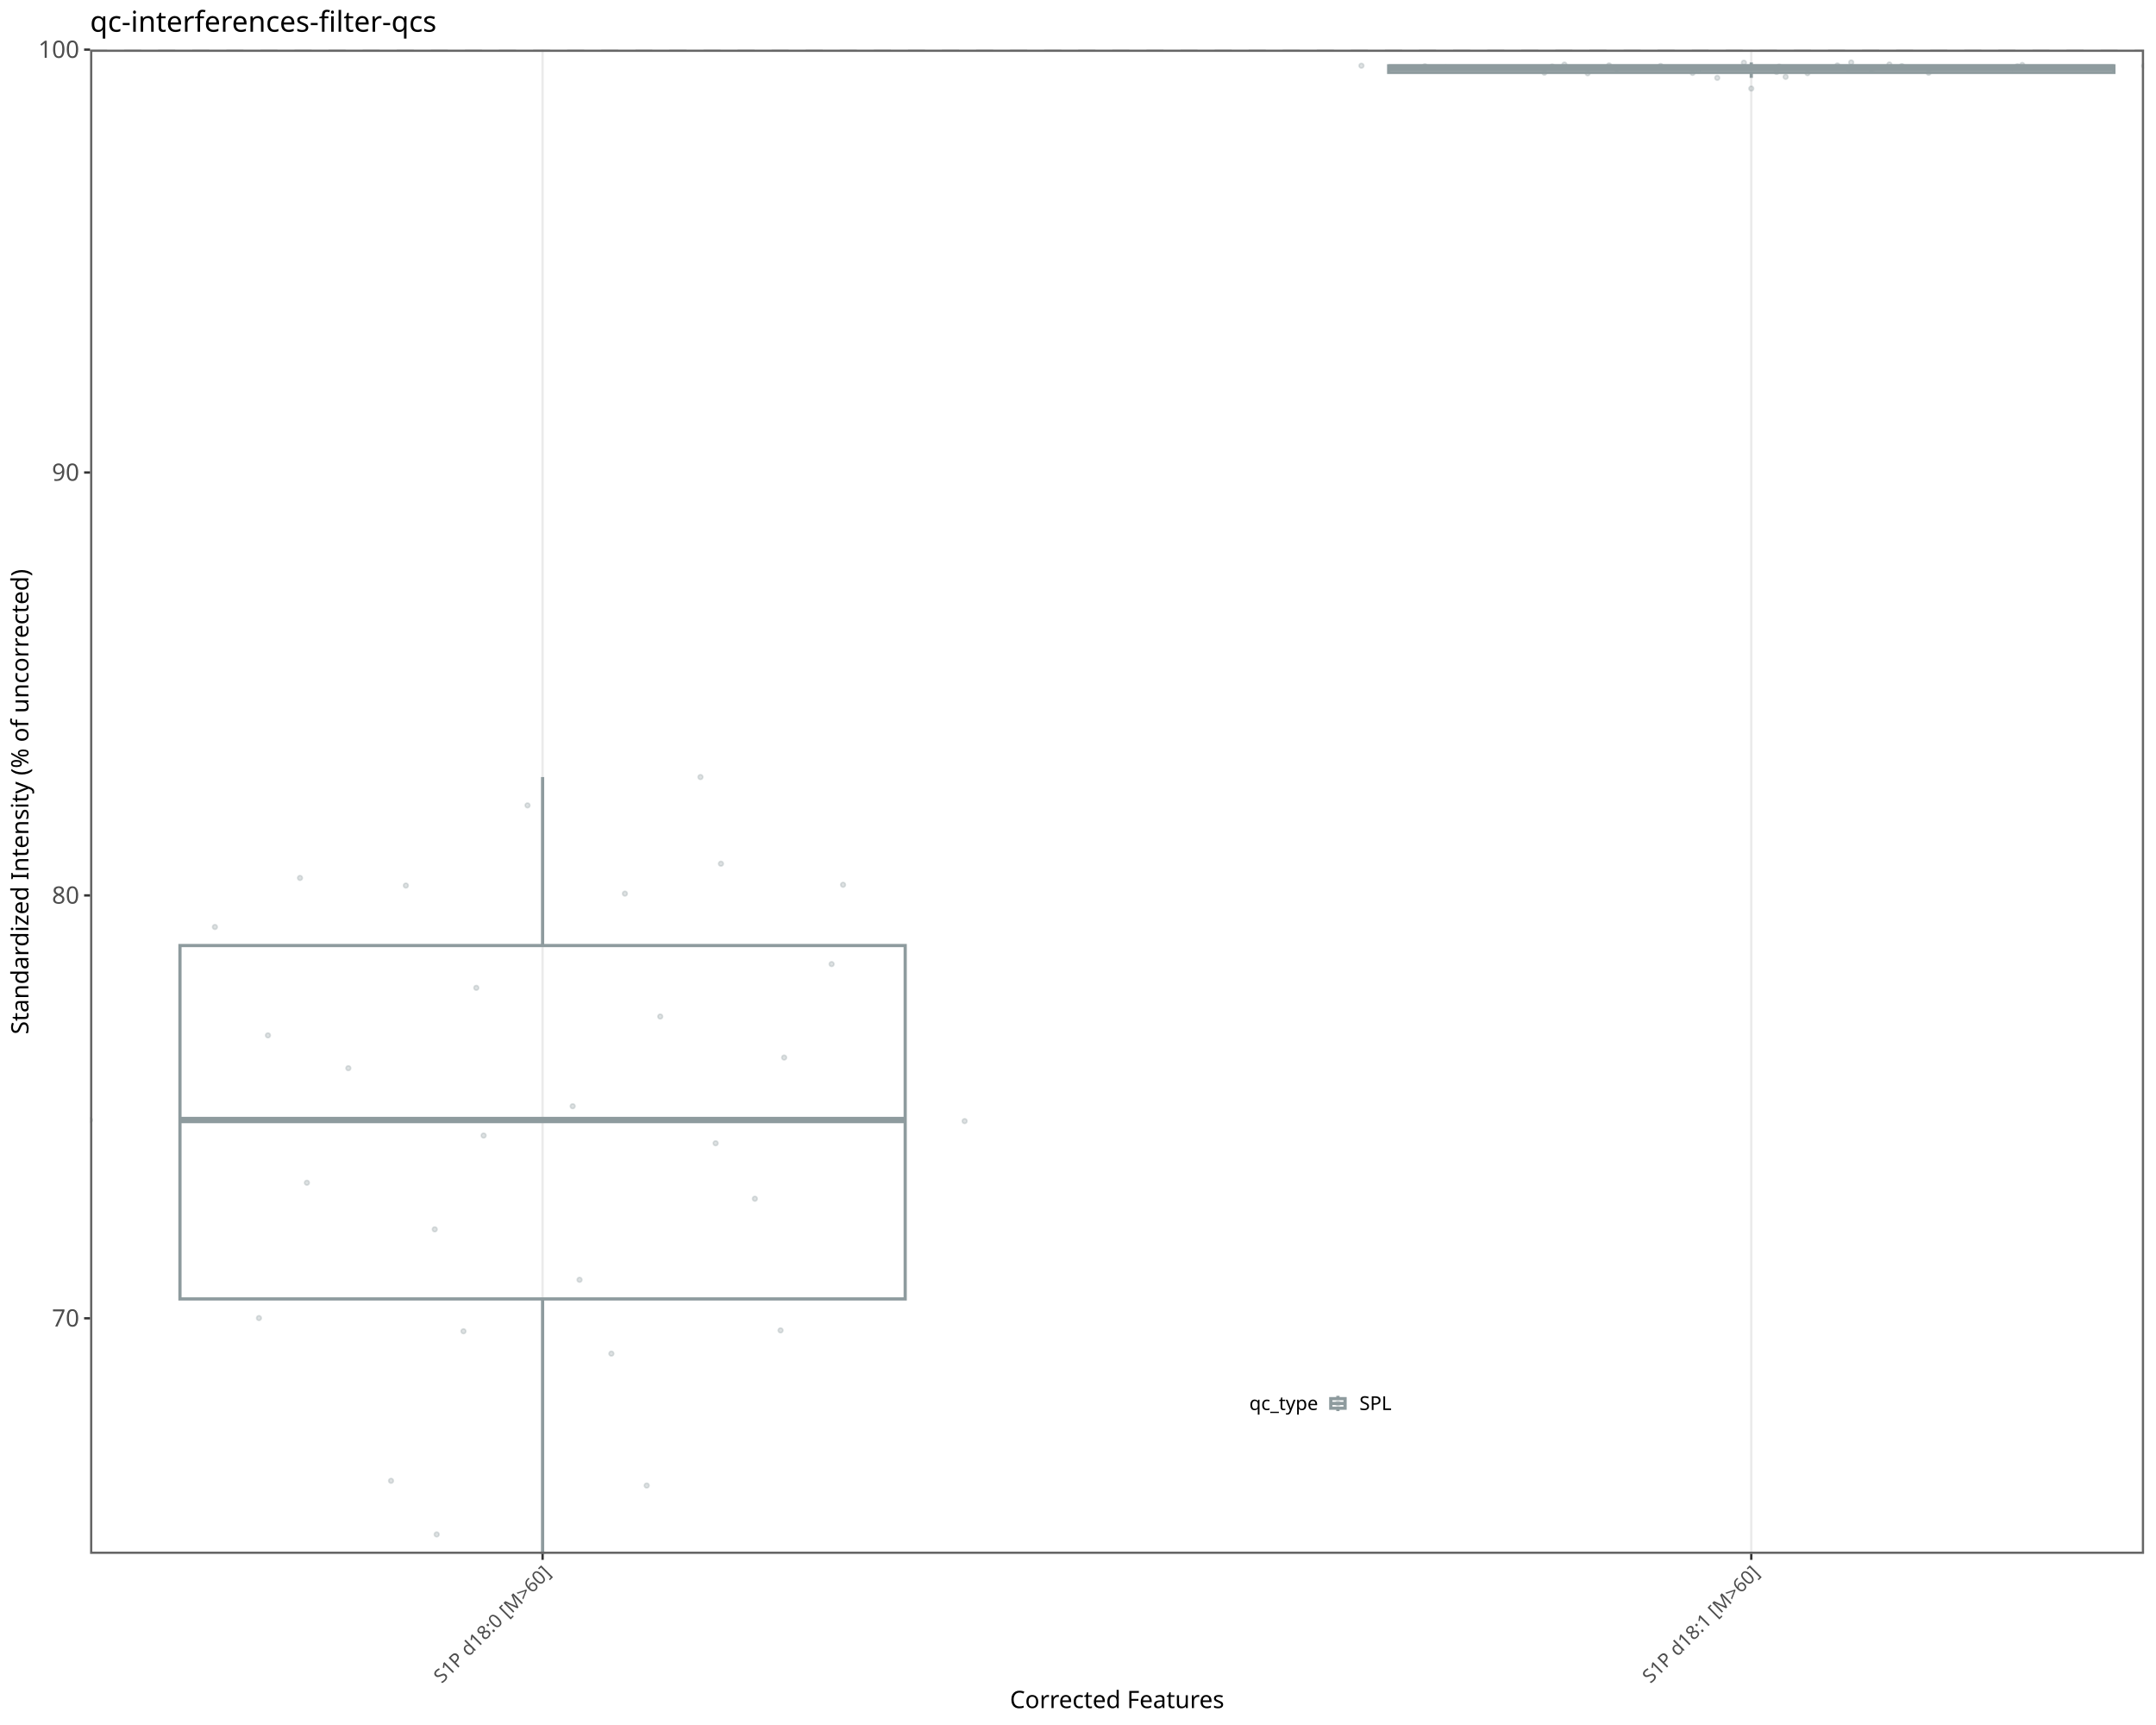
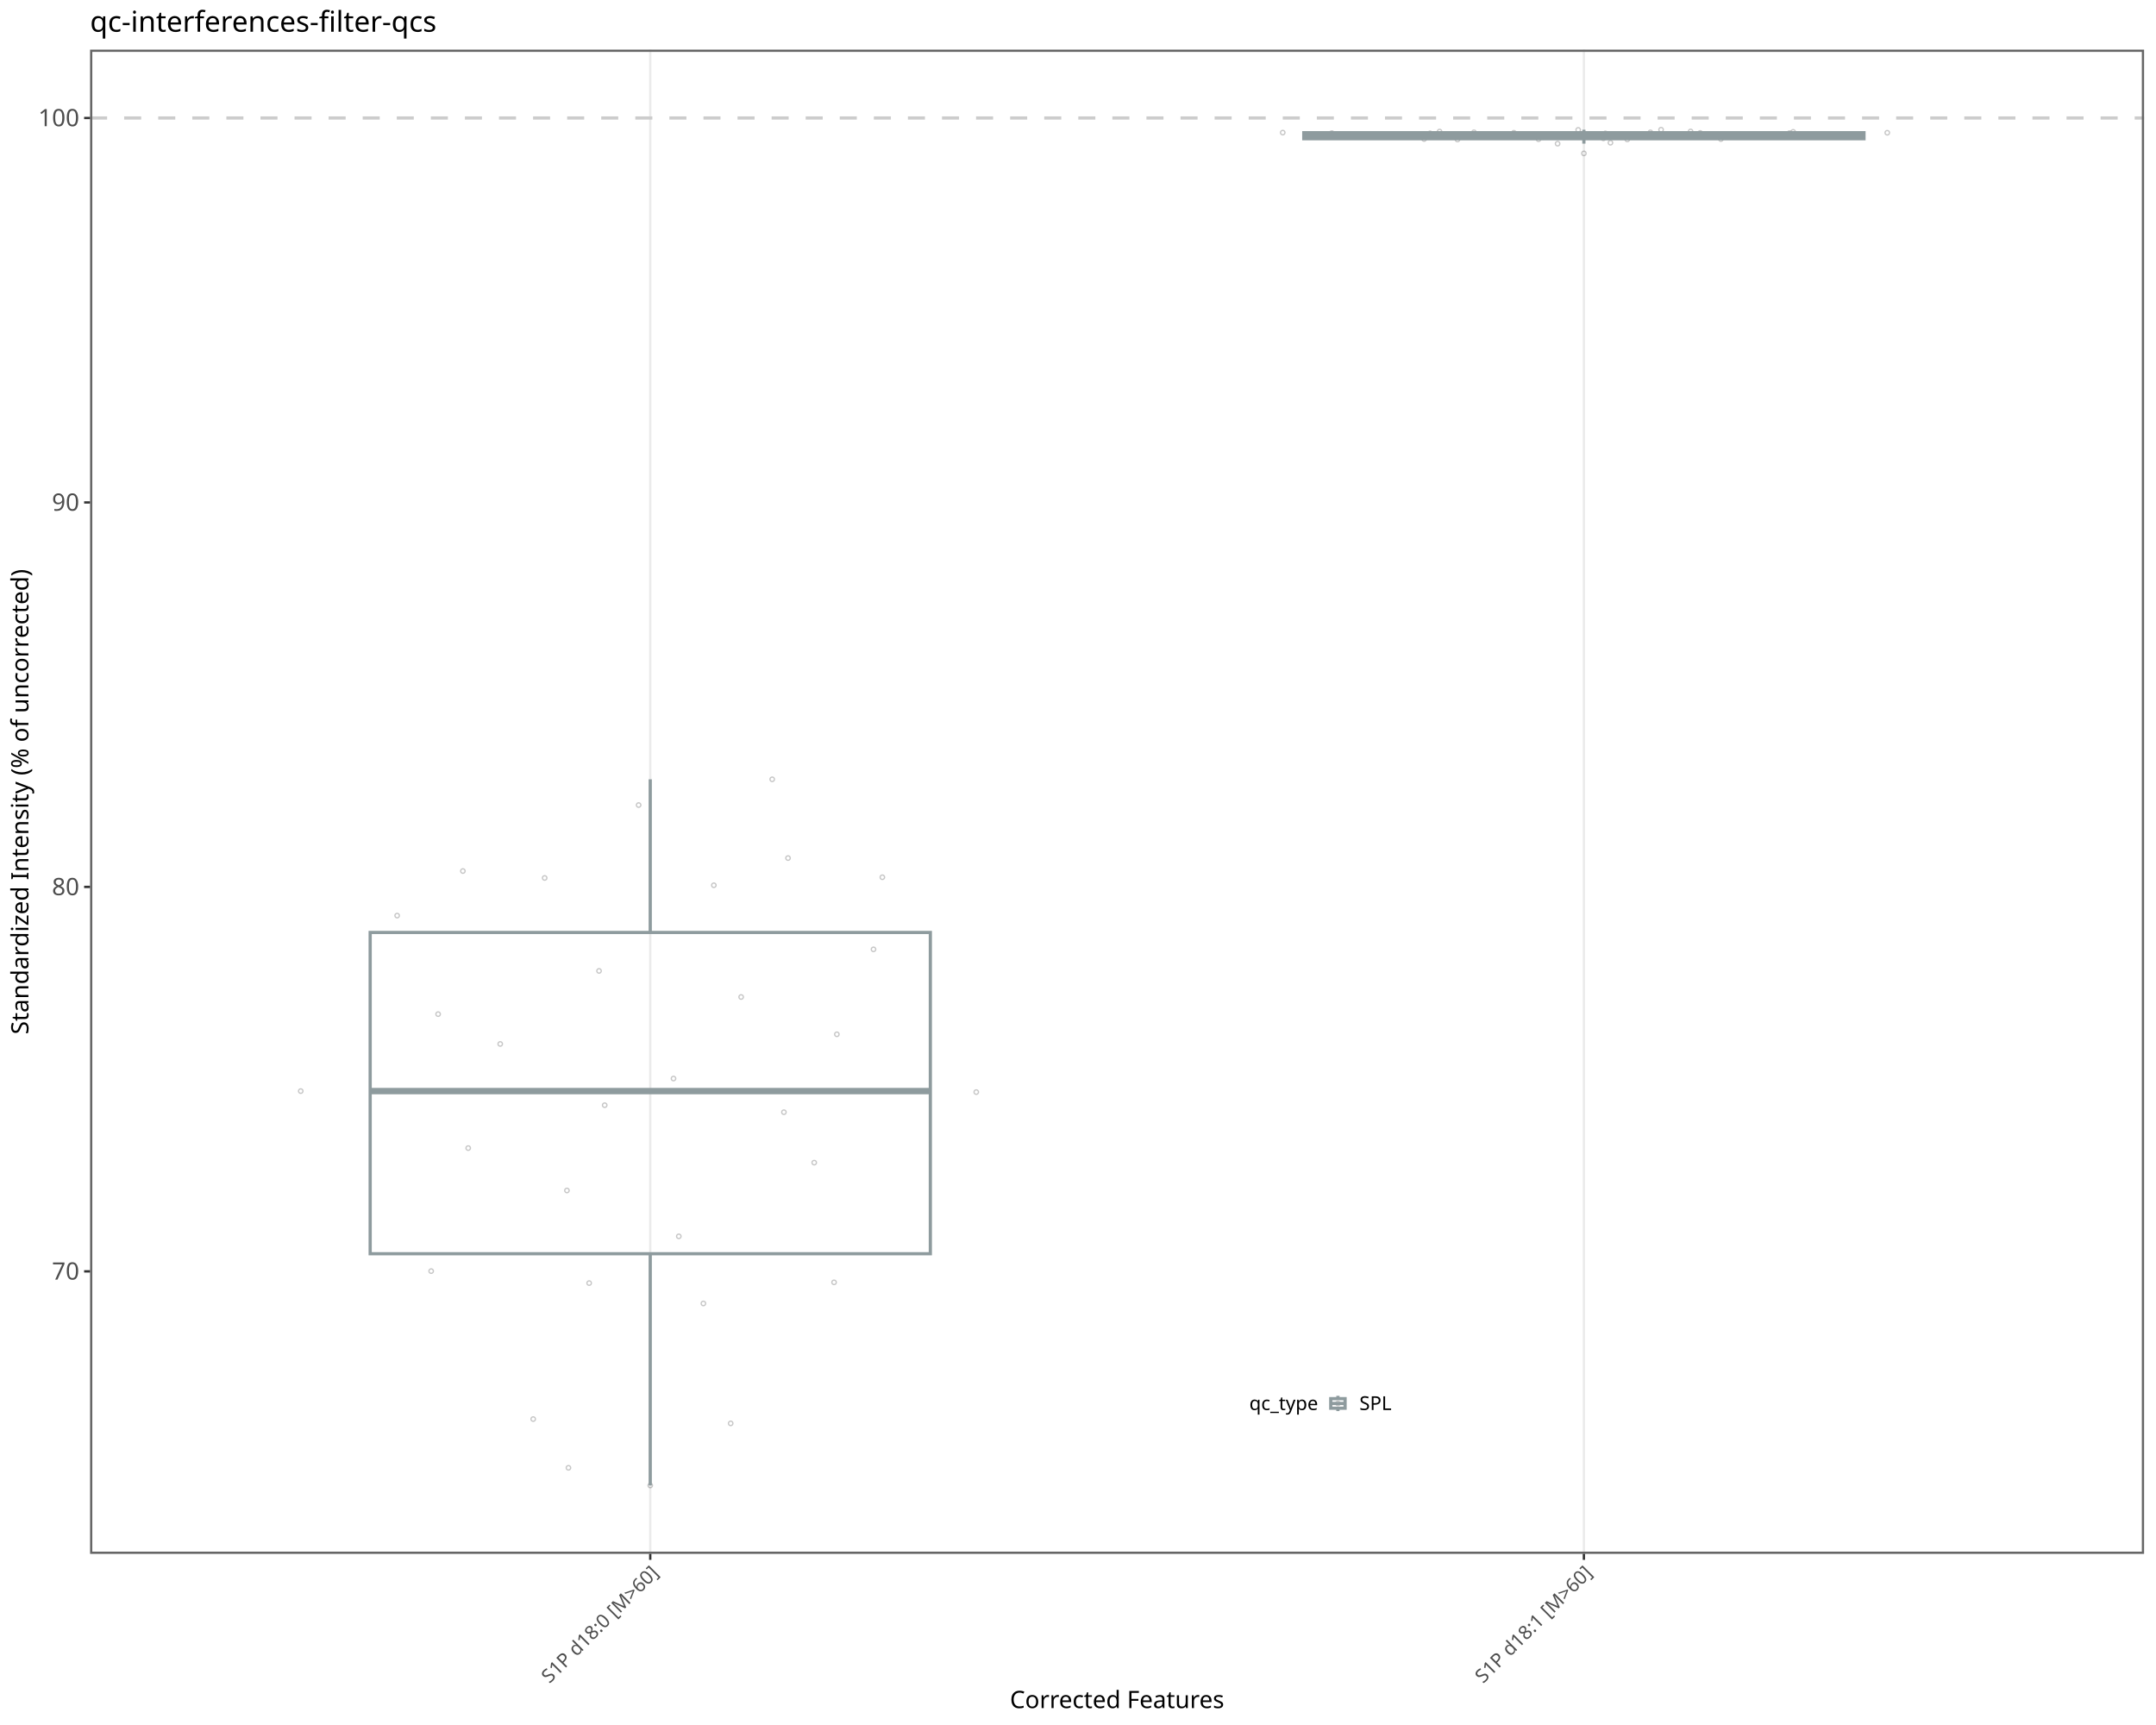
<svg xmlns="http://www.w3.org/2000/svg" class="svglite" data-engine-version="2.0" width="720.00pt" height="576.00pt" viewBox="0 0 720.00 576.00">
  <defs>
    <style type="text/css">
    .svglite line, .svglite polyline, .svglite polygon, .svglite path, .svglite rect, .svglite circle {
      fill: none;
      stroke: #000000;
      stroke-linecap: round;
      stroke-linejoin: round;
      stroke-miterlimit: 10.00;
    }
  </style>
  </defs>
  <rect width="100%" height="100%" style="stroke: none; fill: #FFFFFF;" />
  <defs>
    <clipPath id="cpMC4wMHw3MjAuMDB8MC4wMHw1NzYuMDA=">
      <rect x="0.00" y="0.00" width="720.00" height="576.00" />
    </clipPath>
  </defs>
  <g clip-path="url(#cpMC4wMHw3MjAuMDB8MC4wMHw1NzYuMDA=)">
    <rect x="0.00" y="0.00" width="720.00" height="576.00" style="stroke-width: 0.78; stroke: #FFFFFF; fill: #FFFFFF;" />
  </g>
  <defs>
    <clipPath id="cpMzAuMDh8NzE2LjAxfDE2LjU3fDUxOC44Ng==">
      <rect x="30.08" y="16.57" width="685.94" height="502.29" />
    </clipPath>
  </defs>
  <g clip-path="url(#cpMzAuMDh8NzE2LjAxfDE2LjU3fDUxOC44Ng==)">
    <rect x="30.08" y="16.57" width="685.94" height="502.29" style="stroke-width: 0.78; stroke: none; fill: #FFFFFF;" />
-     <polyline points="181.20,518.86 181.20,16.57 " style="stroke-width: 0.78; stroke: #EBEBEB; stroke-linecap: butt;" />
-     <polyline points="584.84,518.86 584.84,16.57 " style="stroke-width: 0.78; stroke: #EBEBEB; stroke-linecap: butt;" />
-     <circle cx="181.20" cy="518.86" r="0.79" style="stroke-width: 0.52; stroke: #8E9B9E; stroke-opacity: 0.30; fill: #8E9B9E; fill-opacity: 0.30;" />
-     <circle cx="238.99" cy="381.75" r="0.79" style="stroke-width: 0.52; stroke: #8E9B9E; stroke-opacity: 0.30; fill: #8E9B9E; fill-opacity: 0.30;" />
-     <circle cx="322.14" cy="374.35" r="0.79" style="stroke-width: 0.52; stroke: #8E9B9E; stroke-opacity: 0.30; fill: #8E9B9E; fill-opacity: 0.30;" />
-     <circle cx="281.54" cy="295.44" r="0.79" style="stroke-width: 0.52; stroke: #8E9B9E; stroke-opacity: 0.30; fill: #8E9B9E; fill-opacity: 0.30;" />
-     <circle cx="89.48" cy="345.72" r="0.79" style="stroke-width: 0.52; stroke: #8E9B9E; stroke-opacity: 0.30; fill: #8E9B9E; fill-opacity: 0.30;" />
-     <circle cx="261.87" cy="353.13" r="0.79" style="stroke-width: 0.52; stroke: #8E9B9E; stroke-opacity: 0.30; fill: #8E9B9E; fill-opacity: 0.30;" />
-     <circle cx="220.49" cy="339.43" r="0.79" style="stroke-width: 0.52; stroke: #8E9B9E; stroke-opacity: 0.30; fill: #8E9B9E; fill-opacity: 0.30;" />
-     <circle cx="176.17" cy="268.93" r="0.79" style="stroke-width: 0.52; stroke: #8E9B9E; stroke-opacity: 0.30; fill: #8E9B9E; fill-opacity: 0.30;" />
-     <circle cx="116.33" cy="356.68" r="0.79" style="stroke-width: 0.52; stroke: #8E9B9E; stroke-opacity: 0.30; fill: #8E9B9E; fill-opacity: 0.30;" />
-     <circle cx="193.54" cy="427.34" r="0.79" style="stroke-width: 0.52; stroke: #8E9B9E; stroke-opacity: 0.30; fill: #8E9B9E; fill-opacity: 0.30;" />
-     <circle cx="86.48" cy="440.12" r="0.79" style="stroke-width: 0.52; stroke: #8E9B9E; stroke-opacity: 0.30; fill: #8E9B9E; fill-opacity: 0.30;" />
-     <circle cx="252.09" cy="400.27" r="0.79" style="stroke-width: 0.52; stroke: #8E9B9E; stroke-opacity: 0.30; fill: #8E9B9E; fill-opacity: 0.30;" />
-     <circle cx="135.54" cy="295.70" r="0.79" style="stroke-width: 0.52; stroke: #8E9B9E; stroke-opacity: 0.30; fill: #8E9B9E; fill-opacity: 0.30;" />
-     <circle cx="30.08" cy="373.99" r="0.79" style="stroke-width: 0.52; stroke: #8E9B9E; stroke-opacity: 0.30; fill: #8E9B9E; fill-opacity: 0.30;" />
-     <circle cx="159.06" cy="329.85" r="0.79" style="stroke-width: 0.52; stroke: #8E9B9E; stroke-opacity: 0.30; fill: #8E9B9E; fill-opacity: 0.30;" />
-     <circle cx="208.69" cy="298.39" r="0.79" style="stroke-width: 0.52; stroke: #8E9B9E; stroke-opacity: 0.30; fill: #8E9B9E; fill-opacity: 0.30;" />
-     <circle cx="277.72" cy="321.92" r="0.79" style="stroke-width: 0.52; stroke: #8E9B9E; stroke-opacity: 0.30; fill: #8E9B9E; fill-opacity: 0.30;" />
-     <circle cx="233.92" cy="259.47" r="0.79" style="stroke-width: 0.52; stroke: #8E9B9E; stroke-opacity: 0.30; fill: #8E9B9E; fill-opacity: 0.30;" />
-     <circle cx="102.49" cy="394.93" r="0.79" style="stroke-width: 0.52; stroke: #8E9B9E; stroke-opacity: 0.30; fill: #8E9B9E; fill-opacity: 0.30;" />
-     <circle cx="161.51" cy="379.17" r="0.79" style="stroke-width: 0.52; stroke: #8E9B9E; stroke-opacity: 0.30; fill: #8E9B9E; fill-opacity: 0.30;" />
-     <circle cx="191.25" cy="369.38" r="0.79" style="stroke-width: 0.52; stroke: #8E9B9E; stroke-opacity: 0.30; fill: #8E9B9E; fill-opacity: 0.30;" />
-     <circle cx="100.19" cy="293.16" r="0.79" style="stroke-width: 0.52; stroke: #8E9B9E; stroke-opacity: 0.30; fill: #8E9B9E; fill-opacity: 0.30;" />
-     <circle cx="240.76" cy="288.40" r="0.79" style="stroke-width: 0.52; stroke: #8E9B9E; stroke-opacity: 0.30; fill: #8E9B9E; fill-opacity: 0.30;" />
-     <circle cx="71.77" cy="309.53" r="0.79" style="stroke-width: 0.52; stroke: #8E9B9E; stroke-opacity: 0.30; fill: #8E9B9E; fill-opacity: 0.30;" />
-     <circle cx="260.67" cy="444.23" r="0.79" style="stroke-width: 0.52; stroke: #8E9B9E; stroke-opacity: 0.30; fill: #8E9B9E; fill-opacity: 0.30;" />
-     <circle cx="130.59" cy="494.46" r="0.79" style="stroke-width: 0.52; stroke: #8E9B9E; stroke-opacity: 0.30; fill: #8E9B9E; fill-opacity: 0.30;" />
-     <circle cx="145.83" cy="512.36" r="0.79" style="stroke-width: 0.52; stroke: #8E9B9E; stroke-opacity: 0.30; fill: #8E9B9E; fill-opacity: 0.30;" />
-     <circle cx="145.18" cy="410.49" r="0.79" style="stroke-width: 0.52; stroke: #8E9B9E; stroke-opacity: 0.30; fill: #8E9B9E; fill-opacity: 0.30;" />
-     <circle cx="154.78" cy="444.52" r="0.79" style="stroke-width: 0.52; stroke: #8E9B9E; stroke-opacity: 0.30; fill: #8E9B9E; fill-opacity: 0.30;" />
-     <circle cx="215.97" cy="496.04" r="0.79" style="stroke-width: 0.52; stroke: #8E9B9E; stroke-opacity: 0.30; fill: #8E9B9E; fill-opacity: 0.30;" />
-     <circle cx="204.17" cy="451.99" r="0.79" style="stroke-width: 0.52; stroke: #8E9B9E; stroke-opacity: 0.30; fill: #8E9B9E; fill-opacity: 0.30;" />
-     <circle cx="644.07" cy="24.31" r="0.79" style="stroke-width: 0.52; stroke: #8E9B9E; stroke-opacity: 0.30; fill: #8E9B9E; fill-opacity: 0.30;" />
-     <circle cx="673.72" cy="22.11" r="0.79" style="stroke-width: 0.52; stroke: #8E9B9E; stroke-opacity: 0.30; fill: #8E9B9E; fill-opacity: 0.30;" />
-     <circle cx="515.75" cy="24.30" r="0.79" style="stroke-width: 0.52; stroke: #8E9B9E; stroke-opacity: 0.30; fill: #8E9B9E; fill-opacity: 0.30;" />
-     <circle cx="573.48" cy="26.00" r="0.79" style="stroke-width: 0.52; stroke: #8E9B9E; stroke-opacity: 0.30; fill: #8E9B9E; fill-opacity: 0.30;" />
-     <circle cx="618.21" cy="20.86" r="0.79" style="stroke-width: 0.52; stroke: #8E9B9E; stroke-opacity: 0.30; fill: #8E9B9E; fill-opacity: 0.30;" />
-     <circle cx="582.38" cy="20.94" r="0.79" style="stroke-width: 0.52; stroke: #8E9B9E; stroke-opacity: 0.30; fill: #8E9B9E; fill-opacity: 0.30;" />
-     <circle cx="593.28" cy="24.05" r="0.79" style="stroke-width: 0.52; stroke: #8E9B9E; stroke-opacity: 0.30; fill: #8E9B9E; fill-opacity: 0.30;" />
-     <circle cx="539.91" cy="23.09" r="0.79" style="stroke-width: 0.52; stroke: #8E9B9E; stroke-opacity: 0.30; fill: #8E9B9E; fill-opacity: 0.30;" />
-     <circle cx="613.60" cy="21.84" r="0.79" style="stroke-width: 0.52; stroke: #8E9B9E; stroke-opacity: 0.30; fill: #8E9B9E; fill-opacity: 0.30;" />
-     <circle cx="454.65" cy="21.94" r="0.79" style="stroke-width: 0.52; stroke: #8E9B9E; stroke-opacity: 0.30; fill: #8E9B9E; fill-opacity: 0.30;" />
-     <circle cx="584.84" cy="29.57" r="0.79" style="stroke-width: 0.52; stroke: #8E9B9E; stroke-opacity: 0.30; fill: #8E9B9E; fill-opacity: 0.30;" />
-     <circle cx="594.14" cy="22.22" r="0.79" style="stroke-width: 0.52; stroke: #8E9B9E; stroke-opacity: 0.30; fill: #8E9B9E; fill-opacity: 0.30;" />
-     <circle cx="537.35" cy="21.82" r="0.79" style="stroke-width: 0.52; stroke: #8E9B9E; stroke-opacity: 0.30; fill: #8E9B9E; fill-opacity: 0.30;" />
-     <circle cx="567.18" cy="23.55" r="0.79" style="stroke-width: 0.52; stroke: #8E9B9E; stroke-opacity: 0.30; fill: #8E9B9E; fill-opacity: 0.30;" />
-     <circle cx="530.20" cy="24.48" r="0.79" style="stroke-width: 0.52; stroke: #8E9B9E; stroke-opacity: 0.30; fill: #8E9B9E; fill-opacity: 0.30;" />
-     <circle cx="625.01" cy="23.21" r="0.79" style="stroke-width: 0.52; stroke: #8E9B9E; stroke-opacity: 0.30; fill: #8E9B9E; fill-opacity: 0.30;" />
-     <circle cx="603.62" cy="24.44" r="0.79" style="stroke-width: 0.52; stroke: #8E9B9E; stroke-opacity: 0.30; fill: #8E9B9E; fill-opacity: 0.30;" />
-     <circle cx="522.44" cy="21.56" r="0.79" style="stroke-width: 0.52; stroke: #8E9B9E; stroke-opacity: 0.30; fill: #8E9B9E; fill-opacity: 0.30;" />
-     <circle cx="716.01" cy="21.99" r="0.79" style="stroke-width: 0.52; stroke: #8E9B9E; stroke-opacity: 0.30; fill: #8E9B9E; fill-opacity: 0.30;" />
-     <circle cx="482.80" cy="22.56" r="0.79" style="stroke-width: 0.52; stroke: #8E9B9E; stroke-opacity: 0.30; fill: #8E9B9E; fill-opacity: 0.30;" />
-     <circle cx="573.96" cy="22.84" r="0.79" style="stroke-width: 0.52; stroke: #8E9B9E; stroke-opacity: 0.30; fill: #8E9B9E; fill-opacity: 0.30;" />
-     <circle cx="518.36" cy="22.19" r="0.79" style="stroke-width: 0.52; stroke: #8E9B9E; stroke-opacity: 0.30; fill: #8E9B9E; fill-opacity: 0.30;" />
-     <circle cx="672.04" cy="22.66" r="0.79" style="stroke-width: 0.52; stroke: #8E9B9E; stroke-opacity: 0.30; fill: #8E9B9E; fill-opacity: 0.30;" />
-     <circle cx="675.33" cy="21.68" r="0.79" style="stroke-width: 0.52; stroke: #8E9B9E; stroke-opacity: 0.30; fill: #8E9B9E; fill-opacity: 0.30;" />
-     <circle cx="596.32" cy="25.66" r="0.79" style="stroke-width: 0.52; stroke: #8E9B9E; stroke-opacity: 0.30; fill: #8E9B9E; fill-opacity: 0.30;" />
-     <circle cx="635.12" cy="22.04" r="0.79" style="stroke-width: 0.52; stroke: #8E9B9E; stroke-opacity: 0.30; fill: #8E9B9E; fill-opacity: 0.30;" />
-     <circle cx="617.14" cy="22.86" r="0.79" style="stroke-width: 0.52; stroke: #8E9B9E; stroke-opacity: 0.30; fill: #8E9B9E; fill-opacity: 0.30;" />
-     <circle cx="565.24" cy="24.36" r="0.79" style="stroke-width: 0.52; stroke: #8E9B9E; stroke-opacity: 0.30; fill: #8E9B9E; fill-opacity: 0.30;" />
-     <circle cx="554.57" cy="22.00" r="0.79" style="stroke-width: 0.52; stroke: #8E9B9E; stroke-opacity: 0.30; fill: #8E9B9E; fill-opacity: 0.30;" />
-     <circle cx="630.97" cy="21.52" r="0.79" style="stroke-width: 0.52; stroke: #8E9B9E; stroke-opacity: 0.30; fill: #8E9B9E; fill-opacity: 0.30;" />
-     <circle cx="475.85" cy="22.10" r="0.79" style="stroke-width: 0.52; stroke: #8E9B9E; stroke-opacity: 0.30; fill: #8E9B9E; fill-opacity: 0.30;" />
-     <line x1="181.20" y1="315.73" x2="181.20" y2="259.47" style="stroke-width: 1.07; stroke: #8E9B9E; stroke-linecap: butt;" />
-     <line x1="181.20" y1="433.73" x2="181.20" y2="518.86" style="stroke-width: 1.07; stroke: #8E9B9E; stroke-linecap: butt;" />
-     <polygon points="60.10,315.73 60.10,433.73 302.29,433.73 302.29,315.73 60.10,315.73 " style="stroke-width: 1.07; stroke: #8E9B9E; stroke-linecap: butt; stroke-linejoin: miter; fill: none;" />
-     <line x1="60.10" y1="373.99" x2="302.29" y2="373.99" style="stroke-width: 2.13; stroke: #8E9B9E; stroke-linecap: butt; stroke-linejoin: miter;" />
-     <line x1="584.84" y1="21.97" x2="584.84" y2="20.86" style="stroke-width: 1.07; stroke: #8E9B9E; stroke-linecap: butt;" />
-     <line x1="584.84" y1="24.18" x2="584.84" y2="26.00" style="stroke-width: 1.07; stroke: #8E9B9E; stroke-linecap: butt;" />
-     <polygon points="463.75,21.97 463.75,24.18 705.94,24.18 705.94,21.97 463.75,21.97 " style="stroke-width: 1.07; stroke: #8E9B9E; stroke-linecap: butt; stroke-linejoin: miter; fill: none;" />
-     <line x1="463.75" y1="22.56" x2="705.94" y2="22.56" style="stroke-width: 2.13; stroke: #8E9B9E; stroke-linecap: butt; stroke-linejoin: miter;" />
-     <line x1="30.08" y1="16.57" x2="716.01" y2="16.57" style="stroke-width: 1.07; stroke: #CCCCCC; stroke-dasharray: 5.69,5.69; stroke-linecap: butt;" />
+     <polyline points="217.15,518.86 217.15,16.57 " style="stroke-width: 0.78; stroke: #EBEBEB; stroke-linecap: butt;" />
+     <polyline points="528.94,518.86 528.94,16.57 " style="stroke-width: 0.78; stroke: #EBEBEB; stroke-linecap: butt;" />
+     <circle cx="217.15" cy="496.02" r="0.75" style="stroke-width: 0.43; stroke: #404040; stroke-opacity: 0.30;" />
+     <circle cx="261.79" cy="371.38" r="0.75" style="stroke-width: 0.43; stroke: #404040; stroke-opacity: 0.30;" />
+     <circle cx="326.02" cy="364.66" r="0.75" style="stroke-width: 0.43; stroke: #404040; stroke-opacity: 0.30;" />
+     <circle cx="294.66" cy="292.92" r="0.75" style="stroke-width: 0.43; stroke: #404040; stroke-opacity: 0.30;" />
+     <circle cx="146.31" cy="338.63" r="0.75" style="stroke-width: 0.43; stroke: #404040; stroke-opacity: 0.30;" />
+     <circle cx="279.47" cy="345.36" r="0.75" style="stroke-width: 0.43; stroke: #404040; stroke-opacity: 0.30;" />
+     <circle cx="247.51" cy="332.91" r="0.75" style="stroke-width: 0.43; stroke: #404040; stroke-opacity: 0.30;" />
+     <circle cx="213.27" cy="268.82" r="0.75" style="stroke-width: 0.43; stroke: #404040; stroke-opacity: 0.30;" />
+     <circle cx="167.05" cy="348.59" r="0.75" style="stroke-width: 0.43; stroke: #404040; stroke-opacity: 0.30;" />
+     <circle cx="226.69" cy="412.83" r="0.75" style="stroke-width: 0.43; stroke: #404040; stroke-opacity: 0.30;" />
+     <circle cx="143.99" cy="424.44" r="0.75" style="stroke-width: 0.43; stroke: #404040; stroke-opacity: 0.30;" />
+     <circle cx="271.91" cy="388.22" r="0.75" style="stroke-width: 0.43; stroke: #404040; stroke-opacity: 0.30;" />
+     <circle cx="181.89" cy="293.16" r="0.75" style="stroke-width: 0.43; stroke: #404040; stroke-opacity: 0.30;" />
+     <circle cx="100.43" cy="364.33" r="0.75" style="stroke-width: 0.43; stroke: #404040; stroke-opacity: 0.30;" />
+     <circle cx="200.05" cy="324.20" r="0.75" style="stroke-width: 0.43; stroke: #404040; stroke-opacity: 0.30;" />
+     <circle cx="238.39" cy="295.60" r="0.75" style="stroke-width: 0.43; stroke: #404040; stroke-opacity: 0.30;" />
+     <circle cx="291.71" cy="317.00" r="0.75" style="stroke-width: 0.43; stroke: #404040; stroke-opacity: 0.30;" />
+     <circle cx="257.88" cy="260.22" r="0.75" style="stroke-width: 0.43; stroke: #404040; stroke-opacity: 0.30;" />
+     <circle cx="156.36" cy="383.36" r="0.75" style="stroke-width: 0.43; stroke: #404040; stroke-opacity: 0.30;" />
+     <circle cx="201.94" cy="369.04" r="0.75" style="stroke-width: 0.43; stroke: #404040; stroke-opacity: 0.30;" />
+     <circle cx="224.92" cy="360.14" r="0.75" style="stroke-width: 0.43; stroke: #404040; stroke-opacity: 0.30;" />
+     <circle cx="154.58" cy="290.85" r="0.75" style="stroke-width: 0.43; stroke: #404040; stroke-opacity: 0.30;" />
+     <circle cx="263.16" cy="286.52" r="0.75" style="stroke-width: 0.43; stroke: #404040; stroke-opacity: 0.30;" />
+     <circle cx="132.63" cy="305.73" r="0.75" style="stroke-width: 0.43; stroke: #404040; stroke-opacity: 0.30;" />
+     <circle cx="278.54" cy="428.19" r="0.75" style="stroke-width: 0.43; stroke: #404040; stroke-opacity: 0.30;" />
+     <circle cx="178.06" cy="473.85" r="0.75" style="stroke-width: 0.43; stroke: #404040; stroke-opacity: 0.30;" />
+     <circle cx="189.83" cy="490.12" r="0.75" style="stroke-width: 0.43; stroke: #404040; stroke-opacity: 0.30;" />
+     <circle cx="189.33" cy="397.51" r="0.75" style="stroke-width: 0.43; stroke: #404040; stroke-opacity: 0.30;" />
+     <circle cx="196.75" cy="428.44" r="0.75" style="stroke-width: 0.43; stroke: #404040; stroke-opacity: 0.30;" />
+     <circle cx="244.01" cy="475.28" r="0.75" style="stroke-width: 0.43; stroke: #404040; stroke-opacity: 0.30;" />
+     <circle cx="234.90" cy="435.24" r="0.75" style="stroke-width: 0.43; stroke: #404040; stroke-opacity: 0.30;" />
+     <circle cx="574.70" cy="46.44" r="0.75" style="stroke-width: 0.43; stroke: #404040; stroke-opacity: 0.30;" />
+     <circle cx="597.59" cy="44.44" r="0.75" style="stroke-width: 0.43; stroke: #404040; stroke-opacity: 0.30;" />
+     <circle cx="475.58" cy="46.43" r="0.75" style="stroke-width: 0.43; stroke: #404040; stroke-opacity: 0.30;" />
+     <circle cx="520.16" cy="47.97" r="0.75" style="stroke-width: 0.43; stroke: #404040; stroke-opacity: 0.30;" />
+     <circle cx="554.72" cy="43.31" r="0.75" style="stroke-width: 0.43; stroke: #404040; stroke-opacity: 0.30;" />
+     <circle cx="527.04" cy="43.37" r="0.75" style="stroke-width: 0.43; stroke: #404040; stroke-opacity: 0.30;" />
+     <circle cx="535.46" cy="46.20" r="0.75" style="stroke-width: 0.43; stroke: #404040; stroke-opacity: 0.30;" />
+     <circle cx="494.23" cy="45.33" r="0.75" style="stroke-width: 0.43; stroke: #404040; stroke-opacity: 0.30;" />
+     <circle cx="551.16" cy="44.19" r="0.75" style="stroke-width: 0.43; stroke: #404040; stroke-opacity: 0.30;" />
+     <circle cx="428.37" cy="44.28" r="0.75" style="stroke-width: 0.43; stroke: #404040; stroke-opacity: 0.30;" />
+     <circle cx="528.94" cy="51.22" r="0.75" style="stroke-width: 0.43; stroke: #404040; stroke-opacity: 0.30;" />
+     <circle cx="536.12" cy="44.54" r="0.75" style="stroke-width: 0.43; stroke: #404040; stroke-opacity: 0.30;" />
+     <circle cx="492.25" cy="44.18" r="0.75" style="stroke-width: 0.43; stroke: #404040; stroke-opacity: 0.30;" />
+     <circle cx="515.30" cy="45.74" r="0.75" style="stroke-width: 0.43; stroke: #404040; stroke-opacity: 0.30;" />
+     <circle cx="486.73" cy="46.59" r="0.75" style="stroke-width: 0.43; stroke: #404040; stroke-opacity: 0.30;" />
+     <circle cx="559.97" cy="45.43" r="0.75" style="stroke-width: 0.43; stroke: #404040; stroke-opacity: 0.30;" />
+     <circle cx="543.44" cy="46.56" r="0.75" style="stroke-width: 0.43; stroke: #404040; stroke-opacity: 0.30;" />
+     <circle cx="480.74" cy="43.93" r="0.75" style="stroke-width: 0.43; stroke: #404040; stroke-opacity: 0.30;" />
+     <circle cx="630.26" cy="44.33" r="0.75" style="stroke-width: 0.43; stroke: #404040; stroke-opacity: 0.30;" />
+     <circle cx="450.12" cy="44.85" r="0.75" style="stroke-width: 0.43; stroke: #404040; stroke-opacity: 0.30;" />
+     <circle cx="520.53" cy="45.11" r="0.75" style="stroke-width: 0.43; stroke: #404040; stroke-opacity: 0.30;" />
+     <circle cx="477.59" cy="44.51" r="0.75" style="stroke-width: 0.43; stroke: #404040; stroke-opacity: 0.30;" />
+     <circle cx="596.30" cy="44.94" r="0.75" style="stroke-width: 0.43; stroke: #404040; stroke-opacity: 0.30;" />
+     <circle cx="598.84" cy="44.04" r="0.75" style="stroke-width: 0.43; stroke: #404040; stroke-opacity: 0.30;" />
+     <circle cx="537.81" cy="47.66" r="0.75" style="stroke-width: 0.43; stroke: #404040; stroke-opacity: 0.30;" />
+     <circle cx="567.78" cy="44.38" r="0.75" style="stroke-width: 0.43; stroke: #404040; stroke-opacity: 0.30;" />
+     <circle cx="553.89" cy="45.12" r="0.75" style="stroke-width: 0.43; stroke: #404040; stroke-opacity: 0.30;" />
+     <circle cx="513.80" cy="46.49" r="0.75" style="stroke-width: 0.43; stroke: #404040; stroke-opacity: 0.30;" />
+     <circle cx="505.56" cy="44.33" r="0.75" style="stroke-width: 0.43; stroke: #404040; stroke-opacity: 0.30;" />
+     <circle cx="564.57" cy="43.90" r="0.75" style="stroke-width: 0.43; stroke: #404040; stroke-opacity: 0.30;" />
+     <circle cx="444.76" cy="44.43" r="0.75" style="stroke-width: 0.43; stroke: #404040; stroke-opacity: 0.30;" />
+     <line x1="217.15" y1="311.36" x2="217.15" y2="260.22" style="stroke-width: 1.07; stroke: #8E9B9E; stroke-linecap: butt;" />
+     <line x1="217.15" y1="418.64" x2="217.15" y2="496.02" style="stroke-width: 1.07; stroke: #8E9B9E; stroke-linecap: butt;" />
+     <polygon points="123.62,311.36 123.62,418.64 310.69,418.64 310.69,311.36 123.62,311.36 " style="stroke-width: 1.07; stroke: #8E9B9E; stroke-linecap: butt; stroke-linejoin: miter; fill: none;" />
+     <line x1="123.62" y1="364.33" x2="310.69" y2="364.33" style="stroke-width: 2.13; stroke: #8E9B9E; stroke-linecap: butt; stroke-linejoin: miter;" />
+     <line x1="528.94" y1="44.31" x2="528.94" y2="43.31" style="stroke-width: 1.07; stroke: #8E9B9E; stroke-linecap: butt;" />
+     <line x1="528.94" y1="46.32" x2="528.94" y2="47.97" style="stroke-width: 1.07; stroke: #8E9B9E; stroke-linecap: butt;" />
+     <polygon points="435.40,44.31 435.40,46.32 622.48,46.32 622.48,44.31 435.40,44.31 " style="stroke-width: 1.07; stroke: #8E9B9E; stroke-linecap: butt; stroke-linejoin: miter; fill: none;" />
+     <line x1="435.40" y1="44.85" x2="622.48" y2="44.85" style="stroke-width: 2.13; stroke: #8E9B9E; stroke-linecap: butt; stroke-linejoin: miter;" />
+     <line x1="30.08" y1="39.40" x2="716.01" y2="39.40" style="stroke-width: 1.07; stroke: #CCCCCC; stroke-dasharray: 5.69,5.69; stroke-linecap: butt;" />
    <rect x="30.08" y="16.57" width="685.94" height="502.29" style="stroke-width: 1.49; stroke: #666666;" />
  </g>
  <g clip-path="url(#cpMC4wMHw3MjAuMDB8MC4wMHw1NzYuMDA=)">
-     <text x="26.49" y="442.95" text-anchor="end" style="font-size: 8.00px; fill: #4D4D4D; font-family: sans;" textLength="8.90px" lengthAdjust="spacingAndGlyphs">70</text>
-     <text x="26.49" y="301.74" text-anchor="end" style="font-size: 8.00px; fill: #4D4D4D; font-family: sans;" textLength="8.90px" lengthAdjust="spacingAndGlyphs">80</text>
-     <text x="26.49" y="160.53" text-anchor="end" style="font-size: 8.00px; fill: #4D4D4D; font-family: sans;" textLength="8.90px" lengthAdjust="spacingAndGlyphs">90</text>
-     <text x="26.49" y="19.32" text-anchor="end" style="font-size: 8.00px; fill: #4D4D4D; font-family: sans;" textLength="13.35px" lengthAdjust="spacingAndGlyphs">100</text>
-     <polyline points="28.09,440.20 30.08,440.20 " style="stroke-width: 0.78; stroke: #333333; stroke-linecap: butt;" />
-     <polyline points="28.09,298.99 30.08,298.99 " style="stroke-width: 0.78; stroke: #333333; stroke-linecap: butt;" />
-     <polyline points="28.09,157.78 30.08,157.78 " style="stroke-width: 0.78; stroke: #333333; stroke-linecap: butt;" />
-     <polyline points="28.09,16.57 30.08,16.57 " style="stroke-width: 0.78; stroke: #333333; stroke-linecap: butt;" />
-     <polyline points="181.20,520.85 181.20,518.86 " style="stroke-width: 0.78; stroke: #333333; stroke-linecap: butt;" />
-     <polyline points="584.84,520.85 584.84,518.86 " style="stroke-width: 0.78; stroke: #333333; stroke-linecap: butt;" />
-     <text transform="translate(184.31,525.56) rotate(-45)" text-anchor="end" style="font-size: 6.40px; fill: #4D4D4D; font-family: sans;" textLength="51.42px" lengthAdjust="spacingAndGlyphs">S1P d18:0 [M&gt;60]</text>
-     <text transform="translate(587.96,525.56) rotate(-45)" text-anchor="end" style="font-size: 6.40px; fill: #4D4D4D; font-family: sans;" textLength="51.42px" lengthAdjust="spacingAndGlyphs">S1P d18:1 [M&gt;60]</text>
+     <text x="26.49" y="427.27" text-anchor="end" style="font-size: 8.00px; fill: #4D4D4D; font-family: sans;" textLength="8.90px" lengthAdjust="spacingAndGlyphs">70</text>
+     <text x="26.49" y="298.90" text-anchor="end" style="font-size: 8.00px; fill: #4D4D4D; font-family: sans;" textLength="8.90px" lengthAdjust="spacingAndGlyphs">80</text>
+     <text x="26.49" y="170.53" text-anchor="end" style="font-size: 8.00px; fill: #4D4D4D; font-family: sans;" textLength="8.90px" lengthAdjust="spacingAndGlyphs">90</text>
+     <text x="26.49" y="42.15" text-anchor="end" style="font-size: 8.00px; fill: #4D4D4D; font-family: sans;" textLength="13.35px" lengthAdjust="spacingAndGlyphs">100</text>
+     <polyline points="28.09,424.52 30.08,424.52 " style="stroke-width: 0.78; stroke: #333333; stroke-linecap: butt;" />
+     <polyline points="28.09,296.15 30.08,296.15 " style="stroke-width: 0.78; stroke: #333333; stroke-linecap: butt;" />
+     <polyline points="28.09,167.77 30.08,167.77 " style="stroke-width: 0.78; stroke: #333333; stroke-linecap: butt;" />
+     <polyline points="28.09,39.40 30.08,39.40 " style="stroke-width: 0.78; stroke: #333333; stroke-linecap: butt;" />
+     <polyline points="217.15,520.85 217.15,518.86 " style="stroke-width: 0.78; stroke: #333333; stroke-linecap: butt;" />
+     <polyline points="528.94,520.85 528.94,518.86 " style="stroke-width: 0.78; stroke: #333333; stroke-linecap: butt;" />
+     <text transform="translate(220.27,525.56) rotate(-45)" text-anchor="end" style="font-size: 6.40px; fill: #4D4D4D; font-family: sans;" textLength="51.42px" lengthAdjust="spacingAndGlyphs">S1P d18:0 [M&gt;60]</text>
+     <text transform="translate(532.06,525.56) rotate(-45)" text-anchor="end" style="font-size: 6.40px; fill: #4D4D4D; font-family: sans;" textLength="51.42px" lengthAdjust="spacingAndGlyphs">S1P d18:1 [M&gt;60]</text>
    <text x="373.05" y="570.35" text-anchor="middle" style="font-size: 8.00px; font-family: sans;" textLength="68.93px" lengthAdjust="spacingAndGlyphs">Corrected Features</text>
    <text transform="translate(9.49,267.71) rotate(-90)" text-anchor="middle" style="font-size: 8.00px; font-family: sans;" textLength="147.21px" lengthAdjust="spacingAndGlyphs">Standardized Intensity (% of uncorrected)</text>
    <rect x="413.22" y="461.45" width="56.84" height="14.35" style="stroke-width: 0.78; stroke: none; fill: #FFFFFF;" />
    <text x="417.21" y="470.83" style="font-size: 6.40px; font-family: sans;" textLength="22.42px" lengthAdjust="spacingAndGlyphs">qc_type</text>
    <rect x="443.61" y="465.44" width="6.38" height="6.38" style="stroke-width: 0.78; stroke: none; fill: #FFFFFF;" />
-     <circle cx="446.80" cy="468.63" r="0.79" style="stroke-width: 0.52; stroke: #8E9B9E; stroke-opacity: 0.30; fill: #8E9B9E; fill-opacity: 0.30;" />
+     <circle cx="446.80" cy="468.63" r="0.75" style="stroke-width: 0.43; stroke: #404040; stroke-opacity: 0.30;" />
    <polyline points="446.80,471.18 446.80,470.22 " style="stroke-width: 1.07; stroke: #8E9B9E; stroke-linecap: butt; stroke-linejoin: miter;" />
    <polyline points="446.80,467.03 446.80,466.08 " style="stroke-width: 1.07; stroke: #8E9B9E; stroke-linecap: butt; stroke-linejoin: miter;" />
    <rect x="444.41" y="467.03" width="4.78" height="3.19" style="stroke-width: 1.07; stroke: #8E9B9E; stroke-linecap: butt; stroke-linejoin: miter;" />
    <polyline points="444.41,468.63 449.19,468.63 " style="stroke-width: 1.07; stroke: #8E9B9E; stroke-linecap: butt; stroke-linejoin: miter;" />
    <polyline points="446.80,471.18 446.80,471.18 " style="stroke-width: 1.07; stroke: #8E9B9E; stroke-linecap: butt; stroke-linejoin: miter;" />
    <polyline points="446.80,466.08 446.80,466.08 " style="stroke-width: 1.07; stroke: #8E9B9E; stroke-linecap: butt; stroke-linejoin: miter;" />
    <text x="453.97" y="470.83" style="font-size: 6.40px; font-family: sans;" textLength="12.10px" lengthAdjust="spacingAndGlyphs">SPL</text>
    <text x="30.08" y="10.59" style="font-size: 9.60px; font-family: sans;" textLength="108.32px" lengthAdjust="spacingAndGlyphs">qc-interferences-filter-qcs</text>
  </g>
</svg>
